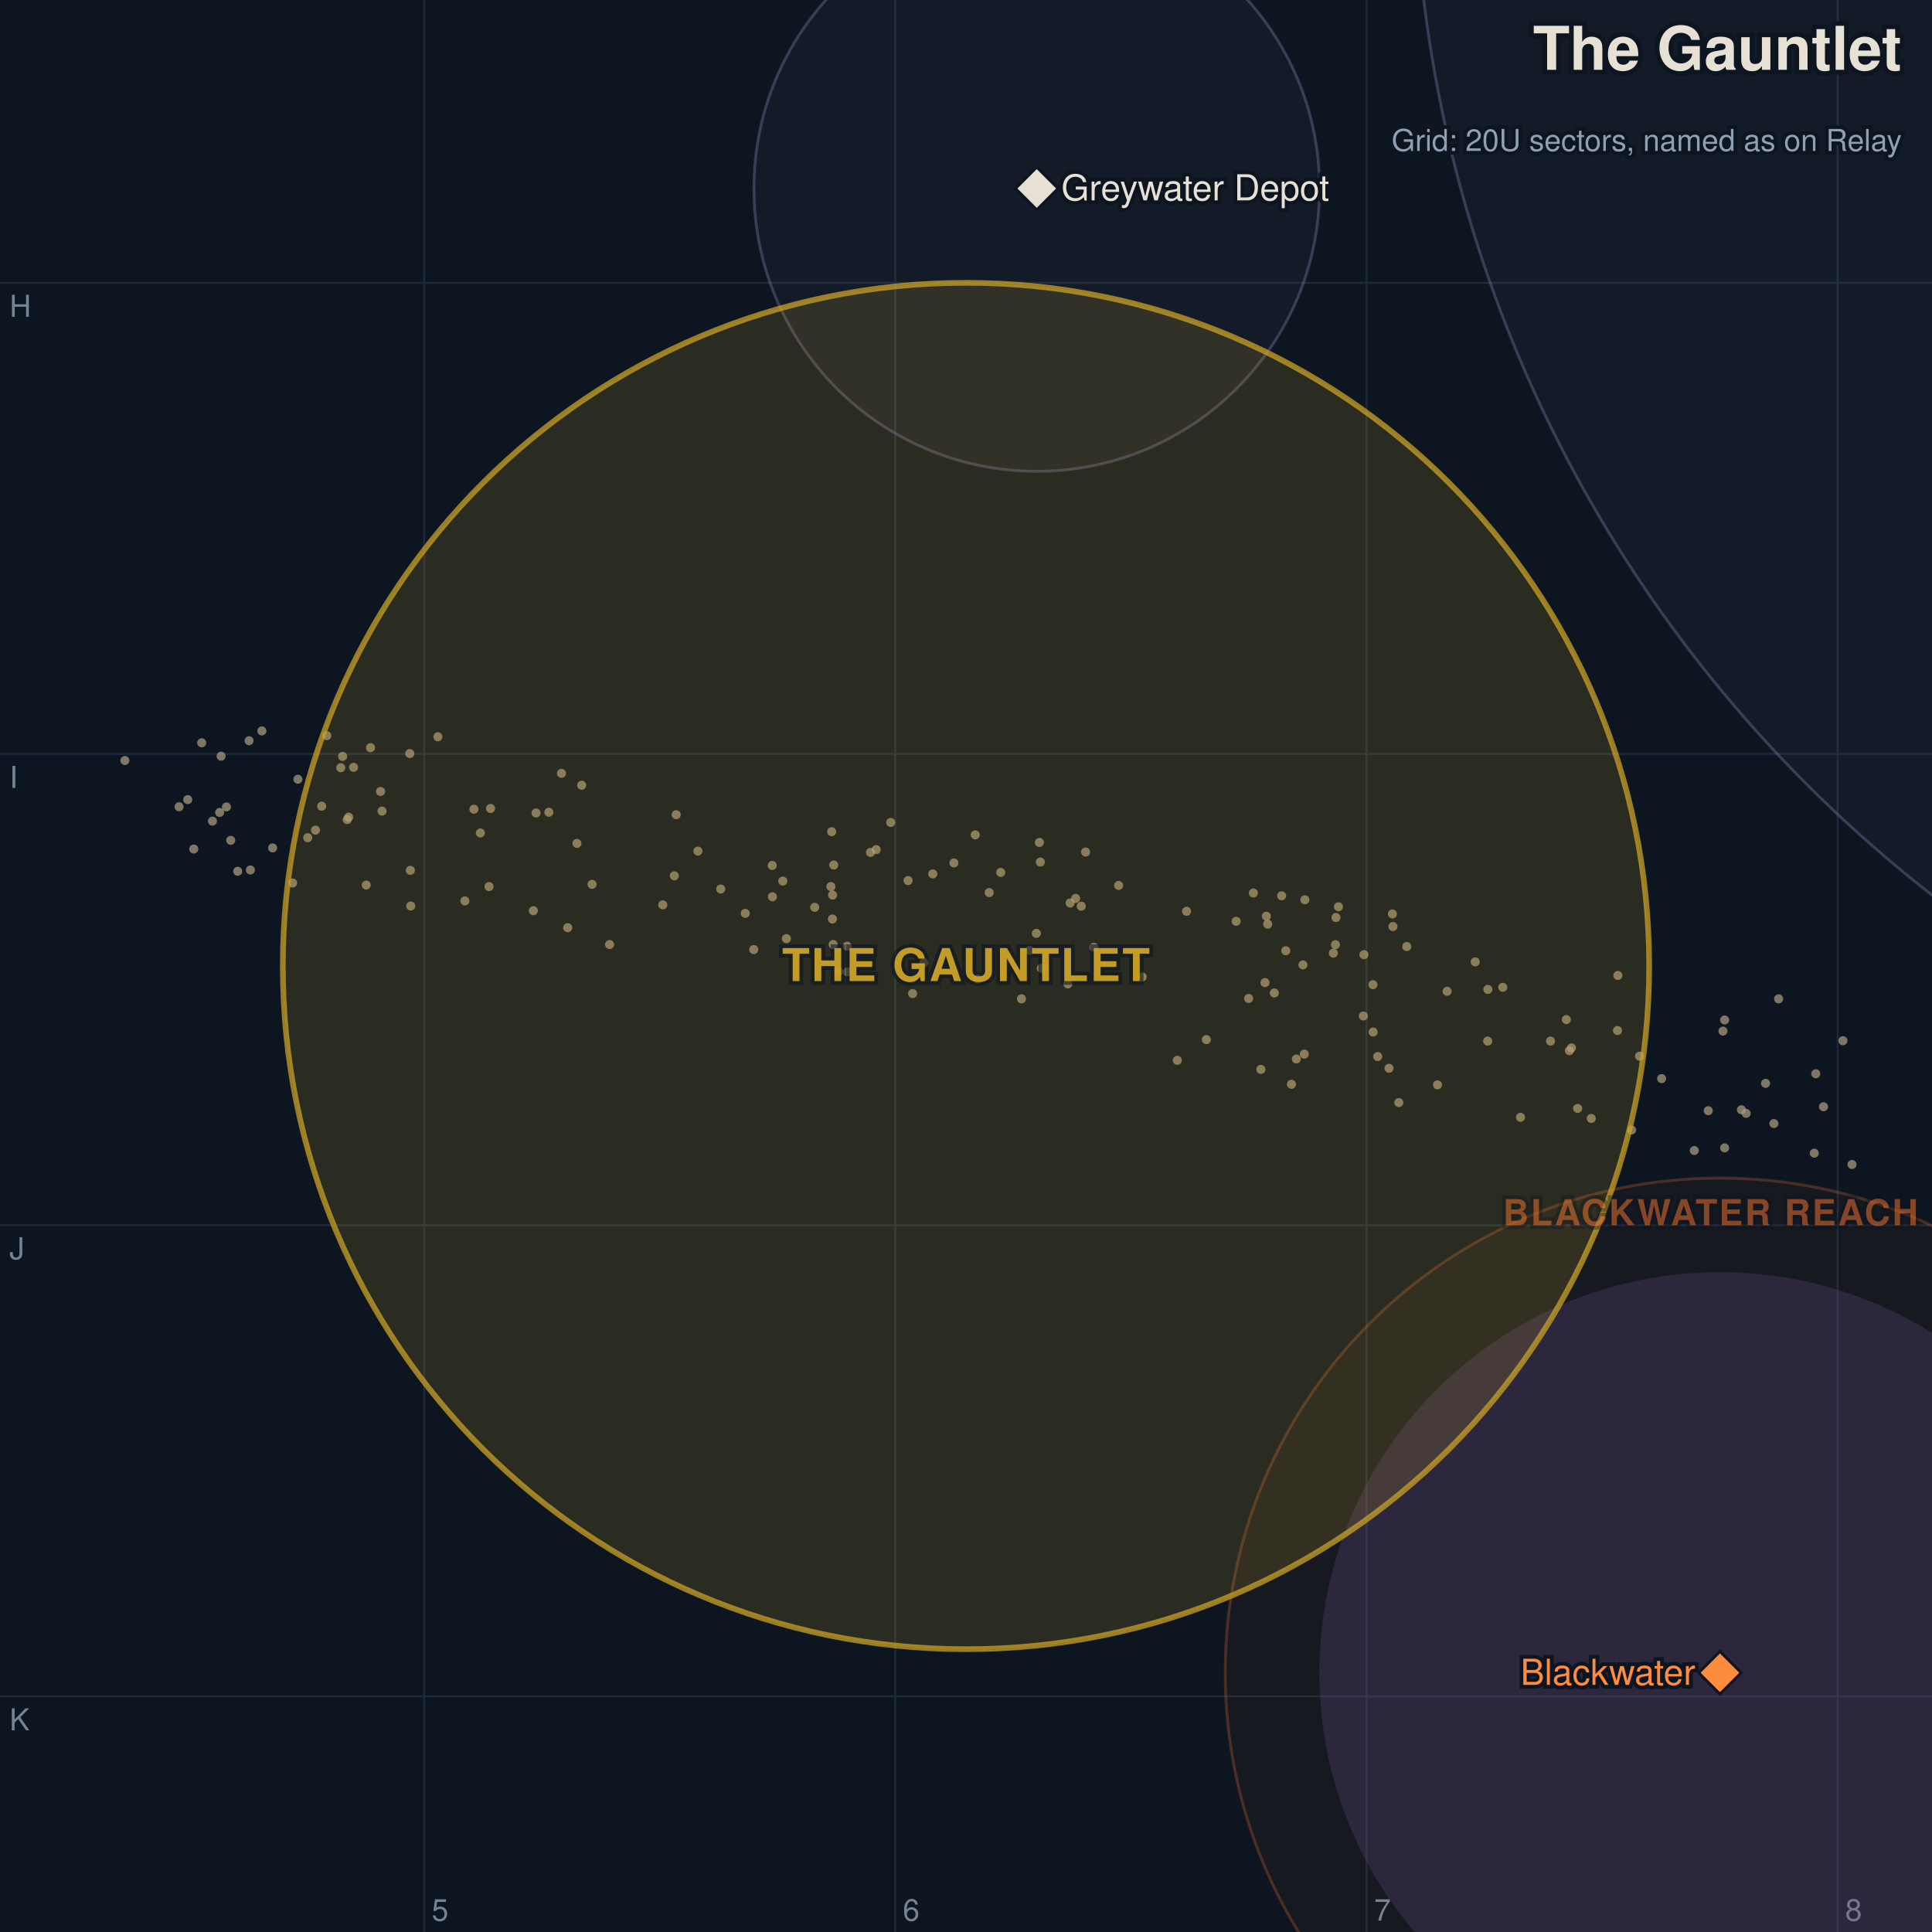
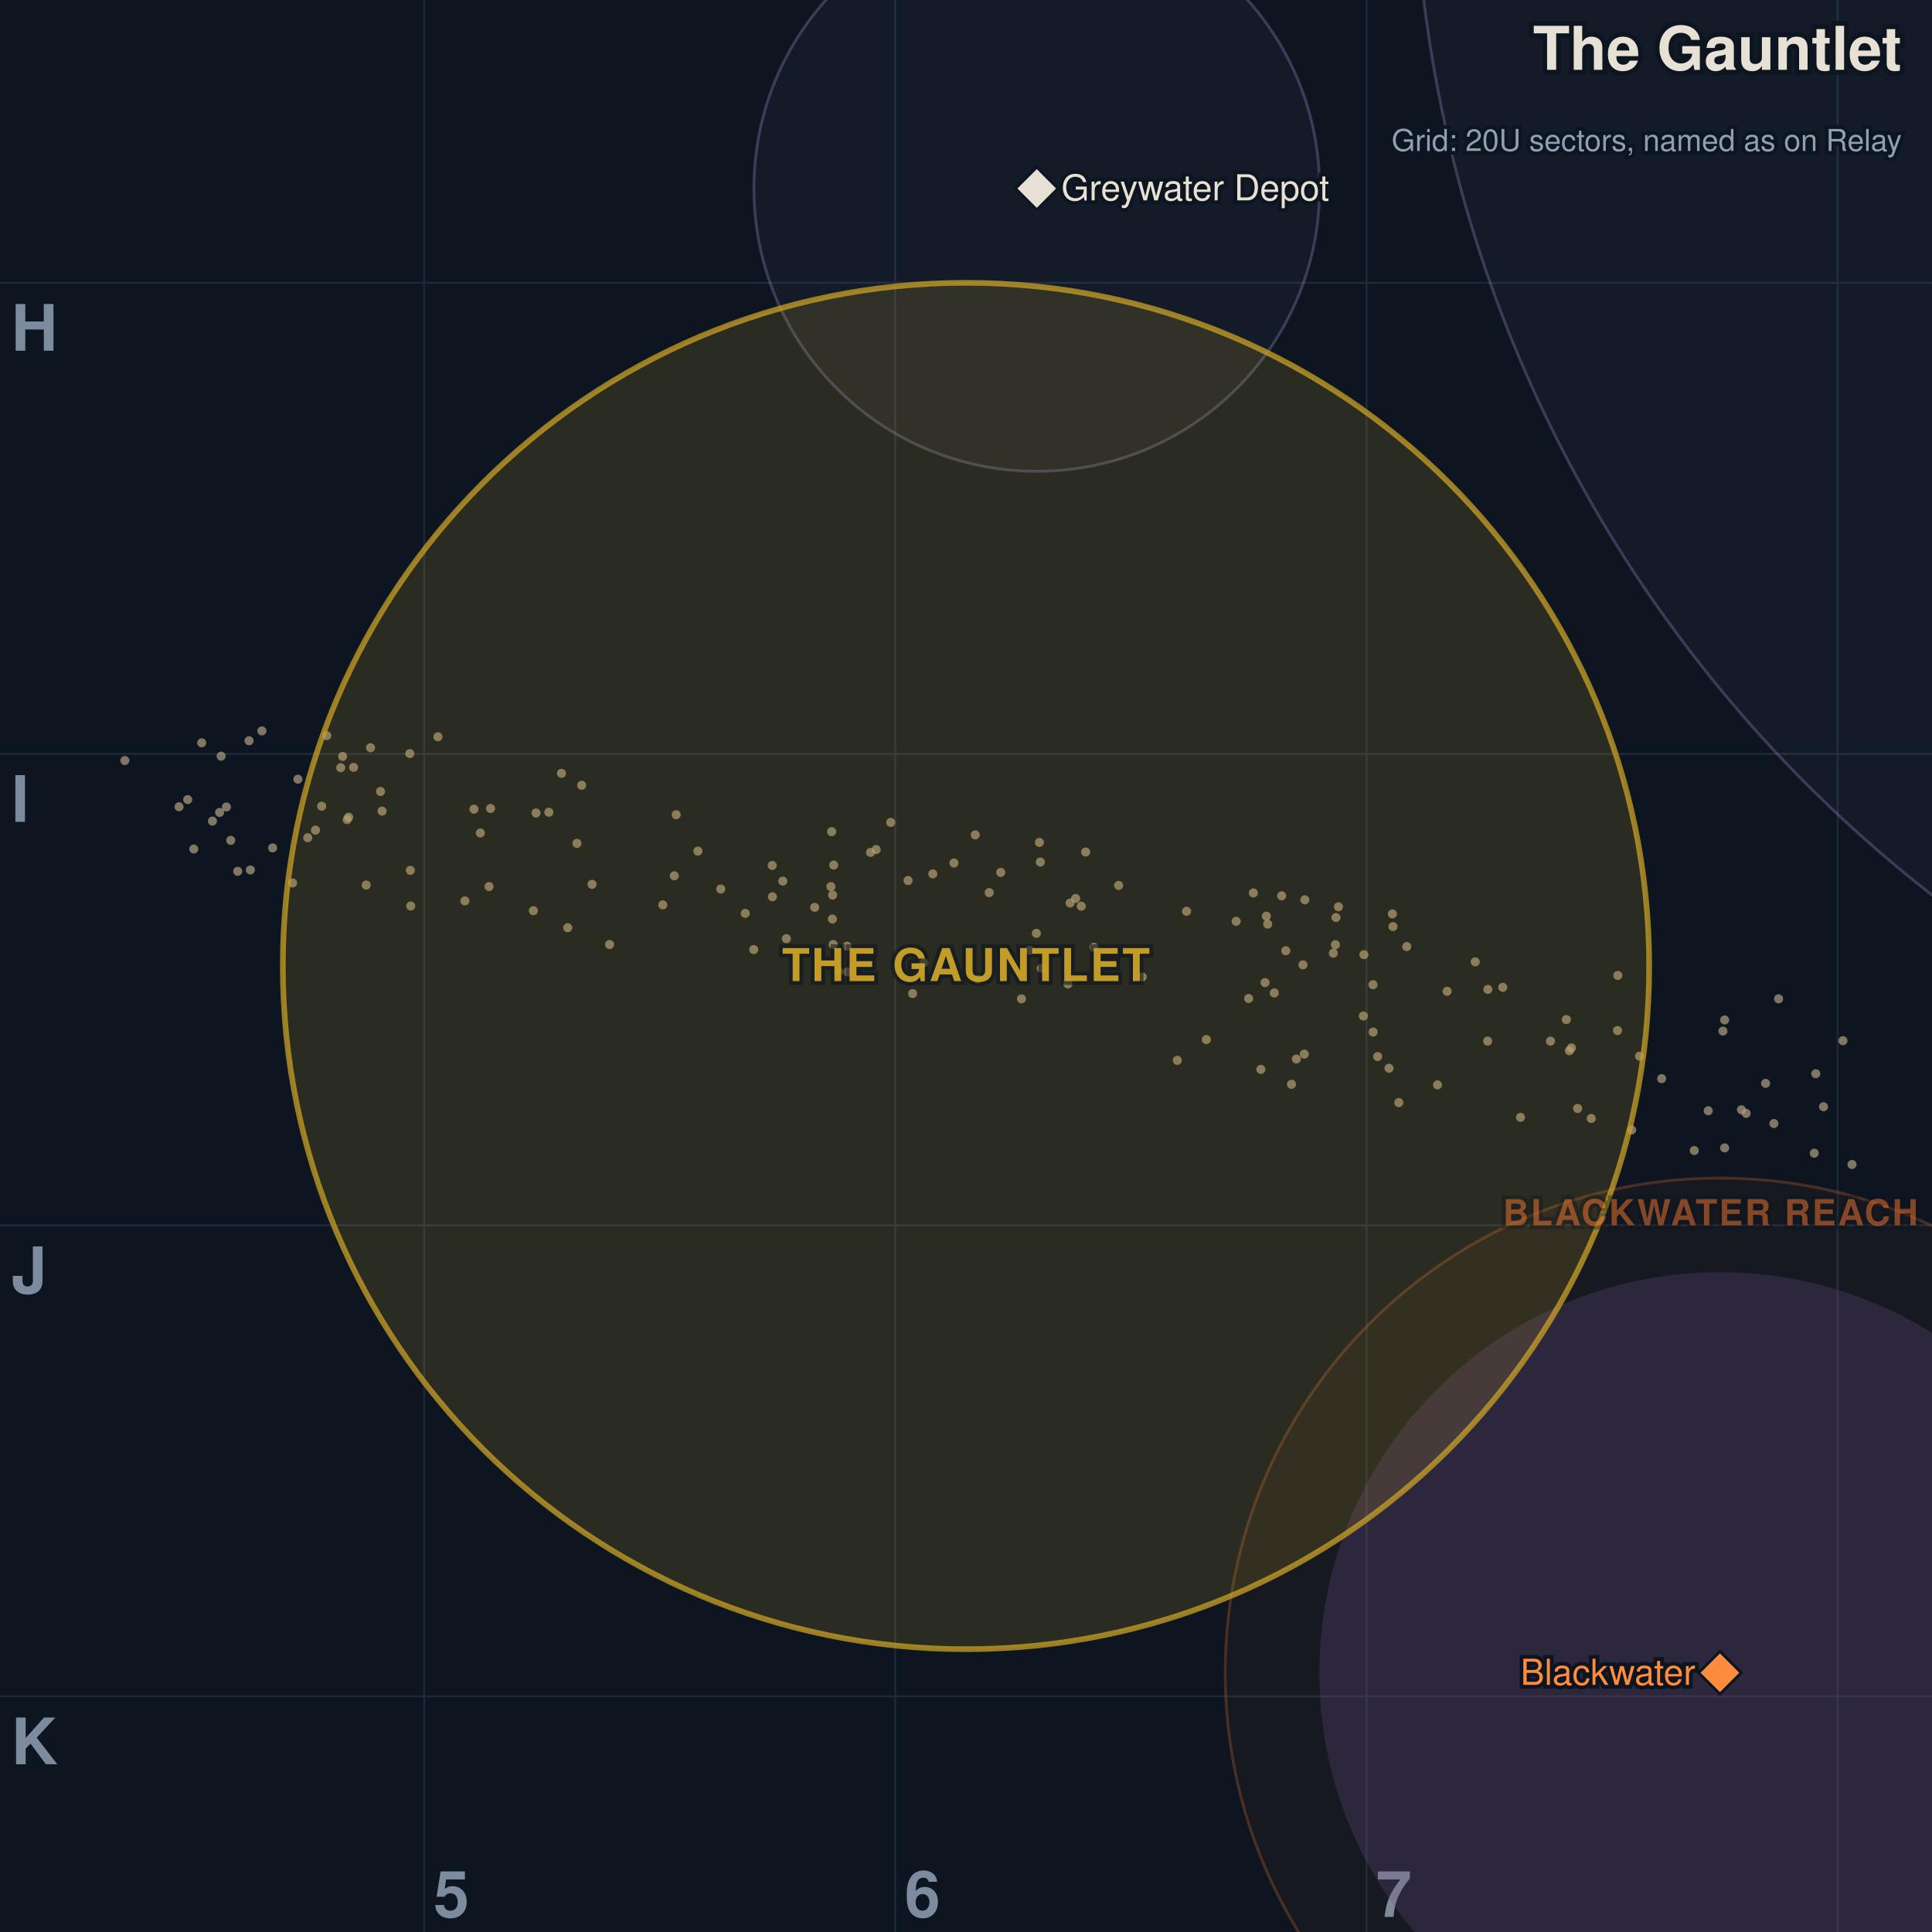
<svg xmlns="http://www.w3.org/2000/svg" viewBox="0 0 1024 1024" font-family="Helvetica Neue, Helvetica, Arial, sans-serif">
  <rect width="1024" height="1024" fill="#0d1520" />
  <line x1="-25.0" y1="0" x2="-25.0" y2="1024" stroke="#1c2a3a" />
-   <text x="-21.0" y="1018" fill="#8fa0b3" font-size="16" opacity="0.8">4</text>
  <line x1="224.8" y1="0" x2="224.8" y2="1024" stroke="#1c2a3a" />
-   <text x="228.8" y="1018" fill="#8fa0b3" font-size="16" opacity="0.8">5</text>
+   <text x="229.8" y="1016" fill="#8fa0b3" font-size="34" font-weight="700" opacity="0.85" stroke="#0d1520" stroke-width="5" paint-order="stroke">5</text>
  <line x1="474.5" y1="0" x2="474.5" y2="1024" stroke="#1c2a3a" />
-   <text x="478.5" y="1018" fill="#8fa0b3" font-size="16" opacity="0.8">6</text>
+   <text x="479.5" y="1016" fill="#8fa0b3" font-size="34" font-weight="700" opacity="0.85" stroke="#0d1520" stroke-width="5" paint-order="stroke">6</text>
  <line x1="724.3" y1="0" x2="724.3" y2="1024" stroke="#1c2a3a" />
-   <text x="728.3" y="1018" fill="#8fa0b3" font-size="16" opacity="0.8">7</text>
+   <text x="729.3" y="1016" fill="#8fa0b3" font-size="34" font-weight="700" opacity="0.85" stroke="#0d1520" stroke-width="5" paint-order="stroke">7</text>
  <line x1="974.0" y1="0" x2="974.0" y2="1024" stroke="#1c2a3a" />
-   <text x="978.0" y="1018" fill="#8fa0b3" font-size="16" opacity="0.8">8</text>
  <line x1="0" y1="-99.9" x2="1024" y2="-99.9" stroke="#1c2a3a" />
-   <text x="5" y="-81.9" fill="#8fa0b3" font-size="16" opacity="0.8">G</text>
  <line x1="0" y1="149.9" x2="1024" y2="149.9" stroke="#1c2a3a" />
-   <text x="5" y="167.9" fill="#8fa0b3" font-size="16" opacity="0.8">H</text>
+   <text x="6" y="185.9" fill="#8fa0b3" font-size="34" font-weight="700" opacity="0.85" stroke="#0d1520" stroke-width="5" paint-order="stroke">H</text>
  <line x1="0" y1="399.6" x2="1024" y2="399.6" stroke="#1c2a3a" />
-   <text x="5" y="417.6" fill="#8fa0b3" font-size="16" opacity="0.8">I</text>
+   <text x="6" y="435.6" fill="#8fa0b3" font-size="34" font-weight="700" opacity="0.85" stroke="#0d1520" stroke-width="5" paint-order="stroke">I</text>
  <line x1="0" y1="649.4" x2="1024" y2="649.4" stroke="#1c2a3a" />
-   <text x="5" y="667.4" fill="#8fa0b3" font-size="16" opacity="0.8">J</text>
+   <text x="6" y="685.4" fill="#8fa0b3" font-size="34" font-weight="700" opacity="0.85" stroke="#0d1520" stroke-width="5" paint-order="stroke">J</text>
  <line x1="0" y1="899.1" x2="1024" y2="899.1" stroke="#1c2a3a" />
-   <text x="5" y="917.1" fill="#8fa0b3" font-size="16" opacity="0.8">K</text>
+   <text x="6" y="935.1" fill="#8fa0b3" font-size="34" font-weight="700" opacity="0.85" stroke="#0d1520" stroke-width="5" paint-order="stroke">K</text>
  <circle cx="911.6" cy="886.6" r="212.3" fill="#6a4c93" opacity="0.26" />
  <circle cx="550.9" cy="446.5" r="2.4" fill="#b0a080" opacity="0.7" />
  <circle cx="942.7" cy="529.4" r="2.4" fill="#b0a080" opacity="0.7" />
  <circle cx="925.5" cy="590.1" r="2.4" fill="#b0a080" opacity="0.7" />
  <circle cx="357.4" cy="464.2" r="2.4" fill="#b0a080" opacity="0.7" />
  <circle cx="106.9" cy="393.7" r="2.4" fill="#b0a080" opacity="0.7" />
  <circle cx="767.0" cy="525.4" r="2.4" fill="#b0a080" opacity="0.7" />
  <circle cx="138.8" cy="387.4" r="2.4" fill="#b0a080" opacity="0.7" />
  <circle cx="684.5" cy="574.7" r="2.4" fill="#b0a080" opacity="0.7" />
  <circle cx="217.2" cy="399.4" r="2.4" fill="#b0a080" opacity="0.7" />
  <circle cx="570.1" cy="476.2" r="2.4" fill="#b0a080" opacity="0.7" />
  <circle cx="664.3" cy="473.3" r="2.4" fill="#b0a080" opacity="0.7" />
  <circle cx="708.1" cy="486.3" r="2.4" fill="#b0a080" opacity="0.7" />
  <circle cx="259.2" cy="469.9" r="2.4" fill="#b0a080" opacity="0.7" />
  <circle cx="132.7" cy="461.1" r="2.4" fill="#b0a080" opacity="0.7" />
  <circle cx="592.9" cy="469.3" r="2.4" fill="#b0a080" opacity="0.7" />
  <circle cx="962.4" cy="569.1" r="2.4" fill="#b0a080" opacity="0.7" />
  <circle cx="575.4" cy="451.6" r="2.4" fill="#b0a080" opacity="0.7" />
  <circle cx="690.6" cy="511.4" r="2.4" fill="#b0a080" opacity="0.7" />
  <circle cx="639.4" cy="551.0" r="2.4" fill="#b0a080" opacity="0.7" />
  <circle cx="202.5" cy="429.9" r="2.4" fill="#b0a080" opacity="0.7" />
  <circle cx="691.3" cy="558.7" r="2.4" fill="#b0a080" opacity="0.7" />
  <circle cx="788.5" cy="551.8" r="2.4" fill="#b0a080" opacity="0.7" />
  <circle cx="395.0" cy="484.1" r="2.4" fill="#b0a080" opacity="0.7" />
  <circle cx="567.2" cy="478.6" r="2.4" fill="#b0a080" opacity="0.7" />
  <circle cx="416.8" cy="497.5" r="2.4" fill="#b0a080" opacity="0.7" />
  <circle cx="805.9" cy="592.2" r="2.4" fill="#b0a080" opacity="0.7" />
  <circle cx="668.3" cy="566.8" r="2.4" fill="#b0a080" opacity="0.7" />
  <circle cx="707.8" cy="500.7" r="2.4" fill="#b0a080" opacity="0.7" />
  <circle cx="187.4" cy="406.7" r="2.4" fill="#b0a080" opacity="0.7" />
  <circle cx="671.2" cy="485.6" r="2.4" fill="#b0a080" opacity="0.7" />
  <circle cx="112.6" cy="435.2" r="2.4" fill="#b0a080" opacity="0.7" />
  <circle cx="163.1" cy="444.0" r="2.4" fill="#b0a080" opacity="0.7" />
  <circle cx="409.3" cy="458.7" r="2.4" fill="#b0a080" opacity="0.7" />
  <circle cx="173.2" cy="389.9" r="2.4" fill="#b0a080" opacity="0.7" />
  <circle cx="441.6" cy="500.6" r="2.4" fill="#b0a080" opacity="0.7" />
  <circle cx="441.2" cy="487.1" r="2.4" fill="#b0a080" opacity="0.7" />
  <circle cx="122.3" cy="445.4" r="2.4" fill="#b0a080" opacity="0.7" />
  <circle cx="180.6" cy="406.9" r="2.4" fill="#b0a080" opacity="0.7" />
  <circle cx="132.0" cy="392.6" r="2.4" fill="#b0a080" opacity="0.7" />
  <circle cx="358.4" cy="431.8" r="2.4" fill="#b0a080" opacity="0.7" />
  <circle cx="246.4" cy="477.5" r="2.4" fill="#b0a080" opacity="0.7" />
  <circle cx="232.1" cy="390.5" r="2.4" fill="#b0a080" opacity="0.7" />
  <circle cx="675.4" cy="526.3" r="2.4" fill="#b0a080" opacity="0.7" />
  <circle cx="706.7" cy="505.2" r="2.4" fill="#b0a080" opacity="0.7" />
  <circle cx="483.7" cy="526.6" r="2.4" fill="#b0a080" opacity="0.7" />
  <circle cx="201.7" cy="419.5" r="2.4" fill="#b0a080" opacity="0.7" />
  <circle cx="144.5" cy="449.4" r="2.4" fill="#b0a080" opacity="0.7" />
  <circle cx="914.1" cy="540.6" r="2.4" fill="#b0a080" opacity="0.7" />
  <circle cx="730.2" cy="560.0" r="2.4" fill="#b0a080" opacity="0.7" />
  <circle cx="155.1" cy="468.0" r="2.4" fill="#b0a080" opacity="0.7" />
  <circle cx="369.9" cy="451.1" r="2.4" fill="#b0a080" opacity="0.7" />
  <circle cx="524.3" cy="473.1" r="2.4" fill="#b0a080" opacity="0.7" />
  <circle cx="761.9" cy="575.0" r="2.4" fill="#b0a080" opacity="0.7" />
  <circle cx="864.8" cy="598.9" r="2.4" fill="#b0a080" opacity="0.7" />
  <circle cx="489.7" cy="510.3" r="2.4" fill="#b0a080" opacity="0.7" />
  <circle cx="605.4" cy="517.8" r="2.4" fill="#b0a080" opacity="0.7" />
  <circle cx="282.7" cy="482.7" r="2.4" fill="#b0a080" opacity="0.7" />
  <circle cx="821.8" cy="551.8" r="2.4" fill="#b0a080" opacity="0.7" />
  <circle cx="440.4" cy="469.9" r="2.4" fill="#b0a080" opacity="0.7" />
  <circle cx="116.4" cy="430.6" r="2.4" fill="#b0a080" opacity="0.7" />
  <circle cx="923.0" cy="588.2" r="2.4" fill="#b0a080" opacity="0.7" />
  <circle cx="117.2" cy="400.8" r="2.4" fill="#b0a080" opacity="0.7" />
  <circle cx="545.8" cy="503.7" r="2.4" fill="#b0a080" opacity="0.7" />
  <circle cx="126.0" cy="461.8" r="2.4" fill="#b0a080" opacity="0.7" />
  <circle cx="913.2" cy="546.5" r="2.4" fill="#b0a080" opacity="0.7" />
  <circle cx="505.6" cy="457.4" r="2.4" fill="#b0a080" opacity="0.7" />
  <circle cx="284.1" cy="430.9" r="2.4" fill="#b0a080" opacity="0.7" />
  <circle cx="170.5" cy="427.3" r="2.4" fill="#b0a080" opacity="0.7" />
  <circle cx="313.8" cy="468.7" r="2.4" fill="#b0a080" opacity="0.7" />
  <circle cx="530.4" cy="462.4" r="2.4" fill="#b0a080" opacity="0.7" />
  <circle cx="681.5" cy="503.9" r="2.4" fill="#b0a080" opacity="0.7" />
  <circle cx="120.0" cy="427.7" r="2.4" fill="#b0a080" opacity="0.7" />
  <circle cx="167.2" cy="440.0" r="2.4" fill="#b0a080" opacity="0.7" />
  <circle cx="157.9" cy="413.0" r="2.4" fill="#b0a080" opacity="0.7" />
  <circle cx="549.3" cy="494.7" r="2.4" fill="#b0a080" opacity="0.7" />
  <circle cx="196.4" cy="396.3" r="2.4" fill="#b0a080" opacity="0.7" />
  <circle cx="738.3" cy="491.1" r="2.4" fill="#b0a080" opacity="0.7" />
  <circle cx="796.5" cy="523.3" r="2.4" fill="#b0a080" opacity="0.7" />
  <circle cx="722.6" cy="538.5" r="2.4" fill="#b0a080" opacity="0.7" />
  <circle cx="351.3" cy="479.6" r="2.4" fill="#b0a080" opacity="0.7" />
  <circle cx="830.2" cy="540.4" r="2.4" fill="#b0a080" opacity="0.7" />
  <circle cx="181.6" cy="400.9" r="2.4" fill="#b0a080" opacity="0.7" />
  <circle cx="444.6" cy="514.9" r="2.4" fill="#b0a080" opacity="0.7" />
  <circle cx="414.9" cy="467.0" r="2.4" fill="#b0a080" opacity="0.7" />
  <circle cx="308.3" cy="416.2" r="2.4" fill="#b0a080" opacity="0.7" />
  <circle cx="409.4" cy="475.3" r="2.4" fill="#b0a080" opacity="0.7" />
  <circle cx="961.6" cy="611.2" r="2.4" fill="#b0a080" opacity="0.7" />
  <circle cx="661.8" cy="529.2" r="2.4" fill="#b0a080" opacity="0.7" />
  <circle cx="781.9" cy="509.8" r="2.4" fill="#b0a080" opacity="0.7" />
  <circle cx="461.4" cy="451.8" r="2.4" fill="#b0a080" opacity="0.7" />
  <circle cx="431.8" cy="480.9" r="2.4" fill="#b0a080" opacity="0.7" />
  <circle cx="494.4" cy="463.2" r="2.4" fill="#b0a080" opacity="0.7" />
  <circle cx="905.4" cy="588.7" r="2.4" fill="#b0a080" opacity="0.7" />
  <circle cx="297.6" cy="409.9" r="2.4" fill="#b0a080" opacity="0.7" />
  <circle cx="481.3" cy="466.7" r="2.4" fill="#b0a080" opacity="0.7" />
  <circle cx="940.2" cy="595.5" r="2.4" fill="#b0a080" opacity="0.7" />
  <circle cx="738.0" cy="484.4" r="2.4" fill="#b0a080" opacity="0.7" />
  <circle cx="449.2" cy="515.1" r="2.4" fill="#b0a080" opacity="0.7" />
  <circle cx="184.0" cy="434.4" r="2.4" fill="#b0a080" opacity="0.7" />
  <circle cx="323.1" cy="500.6" r="2.4" fill="#b0a080" opacity="0.7" />
  <circle cx="251.2" cy="428.9" r="2.4" fill="#b0a080" opacity="0.7" />
  <circle cx="869.0" cy="559.8" r="2.4" fill="#b0a080" opacity="0.7" />
  <circle cx="579.8" cy="502.1" r="2.4" fill="#b0a080" opacity="0.7" />
  <circle cx="671.9" cy="489.8" r="2.4" fill="#b0a080" opacity="0.7" />
  <circle cx="788.6" cy="524.4" r="2.4" fill="#b0a080" opacity="0.7" />
  <circle cx="687.1" cy="561.3" r="2.4" fill="#b0a080" opacity="0.7" />
  <circle cx="741.4" cy="584.4" r="2.4" fill="#b0a080" opacity="0.7" />
  <circle cx="102.7" cy="450.0" r="2.4" fill="#b0a080" opacity="0.7" />
  <circle cx="976.8" cy="551.6" r="2.4" fill="#b0a080" opacity="0.7" />
  <circle cx="670.5" cy="520.8" r="2.4" fill="#b0a080" opacity="0.7" />
  <circle cx="880.7" cy="571.7" r="2.4" fill="#b0a080" opacity="0.7" />
  <circle cx="184.8" cy="433.1" r="2.4" fill="#b0a080" opacity="0.7" />
  <circle cx="722.9" cy="506.0" r="2.4" fill="#b0a080" opacity="0.7" />
  <circle cx="566.0" cy="521.5" r="2.4" fill="#b0a080" opacity="0.7" />
  <circle cx="857.3" cy="546.2" r="2.4" fill="#b0a080" opacity="0.7" />
  <circle cx="551.4" cy="456.9" r="2.4" fill="#b0a080" opacity="0.7" />
  <circle cx="981.6" cy="617.2" r="2.4" fill="#b0a080" opacity="0.7" />
  <circle cx="518.2" cy="518.9" r="2.4" fill="#b0a080" opacity="0.7" />
  <circle cx="300.9" cy="491.7" r="2.4" fill="#b0a080" opacity="0.7" />
  <circle cx="194.1" cy="469.1" r="2.4" fill="#b0a080" opacity="0.7" />
  <circle cx="691.6" cy="476.9" r="2.4" fill="#b0a080" opacity="0.7" />
  <circle cx="441.3" cy="474.4" r="2.4" fill="#b0a080" opacity="0.7" />
  <circle cx="831.8" cy="556.9" r="2.4" fill="#b0a080" opacity="0.7" />
  <circle cx="628.9" cy="483.0" r="2.4" fill="#b0a080" opacity="0.7" />
  <circle cx="857.5" cy="517.0" r="2.4" fill="#b0a080" opacity="0.7" />
  <circle cx="305.8" cy="447.0" r="2.4" fill="#b0a080" opacity="0.7" />
  <circle cx="290.9" cy="430.5" r="2.4" fill="#b0a080" opacity="0.7" />
  <circle cx="832.9" cy="555.4" r="2.4" fill="#b0a080" opacity="0.7" />
  <circle cx="399.5" cy="503.3" r="2.4" fill="#b0a080" opacity="0.7" />
  <circle cx="655.2" cy="488.3" r="2.4" fill="#b0a080" opacity="0.7" />
  <circle cx="440.8" cy="440.8" r="2.4" fill="#b0a080" opacity="0.7" />
  <circle cx="679.3" cy="474.8" r="2.4" fill="#b0a080" opacity="0.7" />
  <circle cx="541.4" cy="529.4" r="2.4" fill="#b0a080" opacity="0.7" />
  <circle cx="254.6" cy="441.5" r="2.4" fill="#b0a080" opacity="0.7" />
  <circle cx="551.9" cy="513.2" r="2.4" fill="#b0a080" opacity="0.7" />
  <circle cx="624.0" cy="562.0" r="2.4" fill="#b0a080" opacity="0.7" />
  <circle cx="573.1" cy="480.3" r="2.4" fill="#b0a080" opacity="0.7" />
  <circle cx="709.4" cy="480.6" r="2.4" fill="#b0a080" opacity="0.7" />
  <circle cx="449.0" cy="501.5" r="2.4" fill="#b0a080" opacity="0.7" />
  <circle cx="66.2" cy="403.1" r="2.4" fill="#b0a080" opacity="0.7" />
  <circle cx="836.2" cy="587.5" r="2.4" fill="#b0a080" opacity="0.7" />
  <circle cx="914.1" cy="608.4" r="2.4" fill="#b0a080" opacity="0.7" />
  <circle cx="382.0" cy="471.2" r="2.4" fill="#b0a080" opacity="0.7" />
  <circle cx="260.0" cy="428.5" r="2.4" fill="#b0a080" opacity="0.7" />
  <circle cx="94.9" cy="427.6" r="2.4" fill="#b0a080" opacity="0.7" />
  <circle cx="472.1" cy="435.9" r="2.4" fill="#b0a080" opacity="0.7" />
  <circle cx="464.4" cy="450.3" r="2.4" fill="#b0a080" opacity="0.7" />
  <circle cx="727.8" cy="547.0" r="2.4" fill="#b0a080" opacity="0.7" />
  <circle cx="217.7" cy="480.2" r="2.4" fill="#b0a080" opacity="0.7" />
  <circle cx="966.5" cy="586.6" r="2.4" fill="#b0a080" opacity="0.7" />
  <circle cx="898.0" cy="609.8" r="2.4" fill="#b0a080" opacity="0.7" />
  <circle cx="99.5" cy="423.8" r="2.4" fill="#b0a080" opacity="0.7" />
  <circle cx="843.4" cy="592.8" r="2.4" fill="#b0a080" opacity="0.7" />
  <circle cx="217.5" cy="461.3" r="2.4" fill="#b0a080" opacity="0.7" />
  <circle cx="441.9" cy="458.5" r="2.4" fill="#b0a080" opacity="0.7" />
  <circle cx="745.6" cy="501.7" r="2.4" fill="#b0a080" opacity="0.7" />
  <circle cx="516.9" cy="442.5" r="2.4" fill="#b0a080" opacity="0.7" />
  <circle cx="727.7" cy="521.9" r="2.4" fill="#b0a080" opacity="0.7" />
  <circle cx="935.8" cy="574.2" r="2.4" fill="#b0a080" opacity="0.7" />
  <circle cx="736.2" cy="566.2" r="2.4" fill="#b0a080" opacity="0.7" />
  <circle cx="-1473.6" cy="-1361.2" r="824.2" fill="#6fa8ff" fill-opacity="0.05" stroke="#6fa8ff" stroke-opacity="0.3" stroke-width="1.5" />
  <circle cx="-549.5" cy="-874.1" r="661.9" fill="#6fa8ff" fill-opacity="0.05" stroke="#6fa8ff" stroke-opacity="0.3" stroke-width="1.5" />
  <circle cx="-1710.8" cy="50.0" r="899.1" fill="#6fa8ff" fill-opacity="0.05" stroke="#6fa8ff" stroke-opacity="0.3" stroke-width="1.5" />
  <circle cx="324.7" cy="-412.1" r="249.8" fill="#a58fd0" fill-opacity="0.05" stroke="#a58fd0" stroke-opacity="0.3" stroke-width="1.5" />
  <circle cx="-162.3" cy="-87.4" r="174.8" fill="#a58fd0" fill-opacity="0.05" stroke="#a58fd0" stroke-opacity="0.3" stroke-width="1.5" />
  <circle cx="-499.5" cy="362.1" r="312.2" fill="#a58fd0" fill-opacity="0.05" stroke="#a58fd0" stroke-opacity="0.3" stroke-width="1.5" />
  <circle cx="549.5" cy="99.9" r="149.9" fill="#a58fd0" fill-opacity="0.05" stroke="#a58fd0" stroke-opacity="0.3" stroke-width="1.5" />
  <circle cx="911.6" cy="886.6" r="262.2" fill="#d0662c" fill-opacity="0.05" stroke="#d0662c" stroke-opacity="0.3" stroke-width="1.5" />
  <circle cx="1074.0" cy="-449.6" r="424.6" fill="#a58fd0" fill-opacity="0.05" stroke="#a58fd0" stroke-opacity="0.3" stroke-width="1.5" />
  <circle cx="749.3" cy="-636.9" r="112.4" fill="#a58fd0" fill-opacity="0.05" stroke="#a58fd0" stroke-opacity="0.3" stroke-width="1.5" />
  <circle cx="2172.9" cy="-711.8" r="549.5" fill="#c9a227" fill-opacity="0.05" stroke="#c9a227" stroke-opacity="0.3" stroke-width="1.5" />
  <circle cx="1461.1" cy="-87.4" r="711.8" fill="#a58fd0" fill-opacity="0.05" stroke="#a58fd0" stroke-opacity="0.3" stroke-width="1.5" />
  <circle cx="1123.9" cy="-1123.9" r="112.4" fill="#a58fd0" fill-opacity="0.05" stroke="#a58fd0" stroke-opacity="0.3" stroke-width="1.5" />
  <circle cx="1523.5" cy="-799.2" r="149.9" fill="#a58fd0" fill-opacity="0.05" stroke="#a58fd0" stroke-opacity="0.3" stroke-width="1.5" />
  <circle cx="1323.7" cy="237.3" r="174.8" fill="#a58fd0" fill-opacity="0.05" stroke="#a58fd0" stroke-opacity="0.3" stroke-width="1.5" />
  <circle cx="674.3" cy="-1548.5" r="362.1" fill="#d0662c" fill-opacity="0.05" stroke="#d0662c" stroke-opacity="0.3" stroke-width="1.5" />
  <circle cx="2172.9" cy="1011.5" r="487.0" fill="#d0403a" fill-opacity="0.05" stroke="#d0403a" stroke-opacity="0.3" stroke-width="1.5" />
  <circle cx="512.0" cy="512.0" r="362.1" fill="#c9a227" fill-opacity="0.16" stroke="#c9a227" stroke-opacity="0.75" stroke-width="3" />
  <text x="512.0" y="520.0" fill="#c9a227" font-size="24" font-weight="700" text-anchor="middle" opacity="0.95" letter-spacing="1" stroke="#0d1520" stroke-width="4" stroke-opacity="0.6" paint-order="stroke">THE GAUNTLET</text>
  <text x="906.6" y="649.4" fill="#d0662c" font-size="19" font-weight="700" text-anchor="middle" opacity="0.6" letter-spacing="1" stroke="#0d1520" stroke-width="4" stroke-opacity="0.6" paint-order="stroke">BLACKWATER REACH</text>
  <rect x="541.5" y="91.9" width="16" height="16" fill="#e6e1d4" stroke="#0d1520" stroke-width="1.5" transform="rotate(45 549.5 99.9)" />
  <text x="562.5" y="106.2" fill="#e6e1d4" font-size="19" text-anchor="start" stroke="#0d1520" stroke-width="4" paint-order="stroke">Greywater Depot</text>
  <rect x="903.6" y="878.6" width="16" height="16" fill="#ff8c3c" stroke="#0d1520" stroke-width="1.5" transform="rotate(45 911.6 886.6)" />
  <text x="898.6" y="893.0" fill="#ff8c3c" font-size="19" text-anchor="end" stroke="#0d1520" stroke-width="4" paint-order="stroke">Blackwater</text>
  <text x="1008" y="37" fill="#e6e1d4" font-size="32" font-weight="700" text-anchor="end" stroke="#0d1520" stroke-width="5" paint-order="stroke">The Gauntlet</text>
  <text x="1008" y="80" fill="#8fa0b3" font-size="16" text-anchor="end" stroke="#0d1520" stroke-width="4" paint-order="stroke">Grid: 20U sectors, named as on Relay</text>
</svg>
